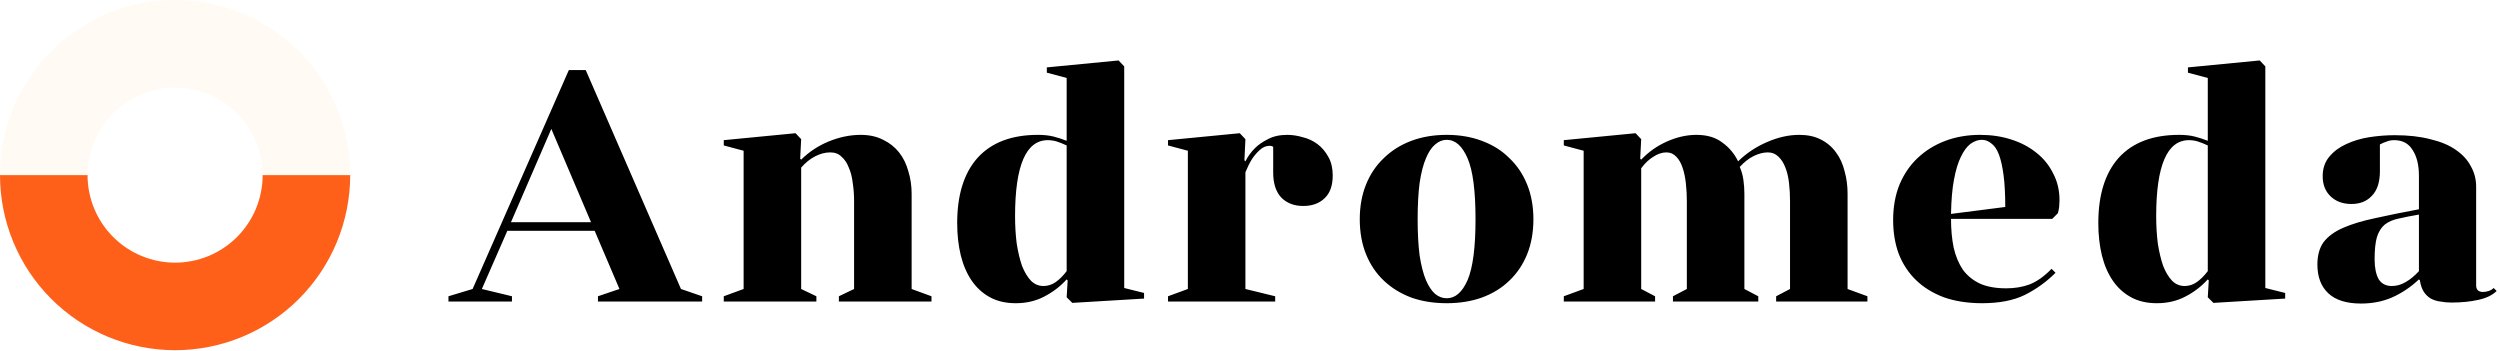
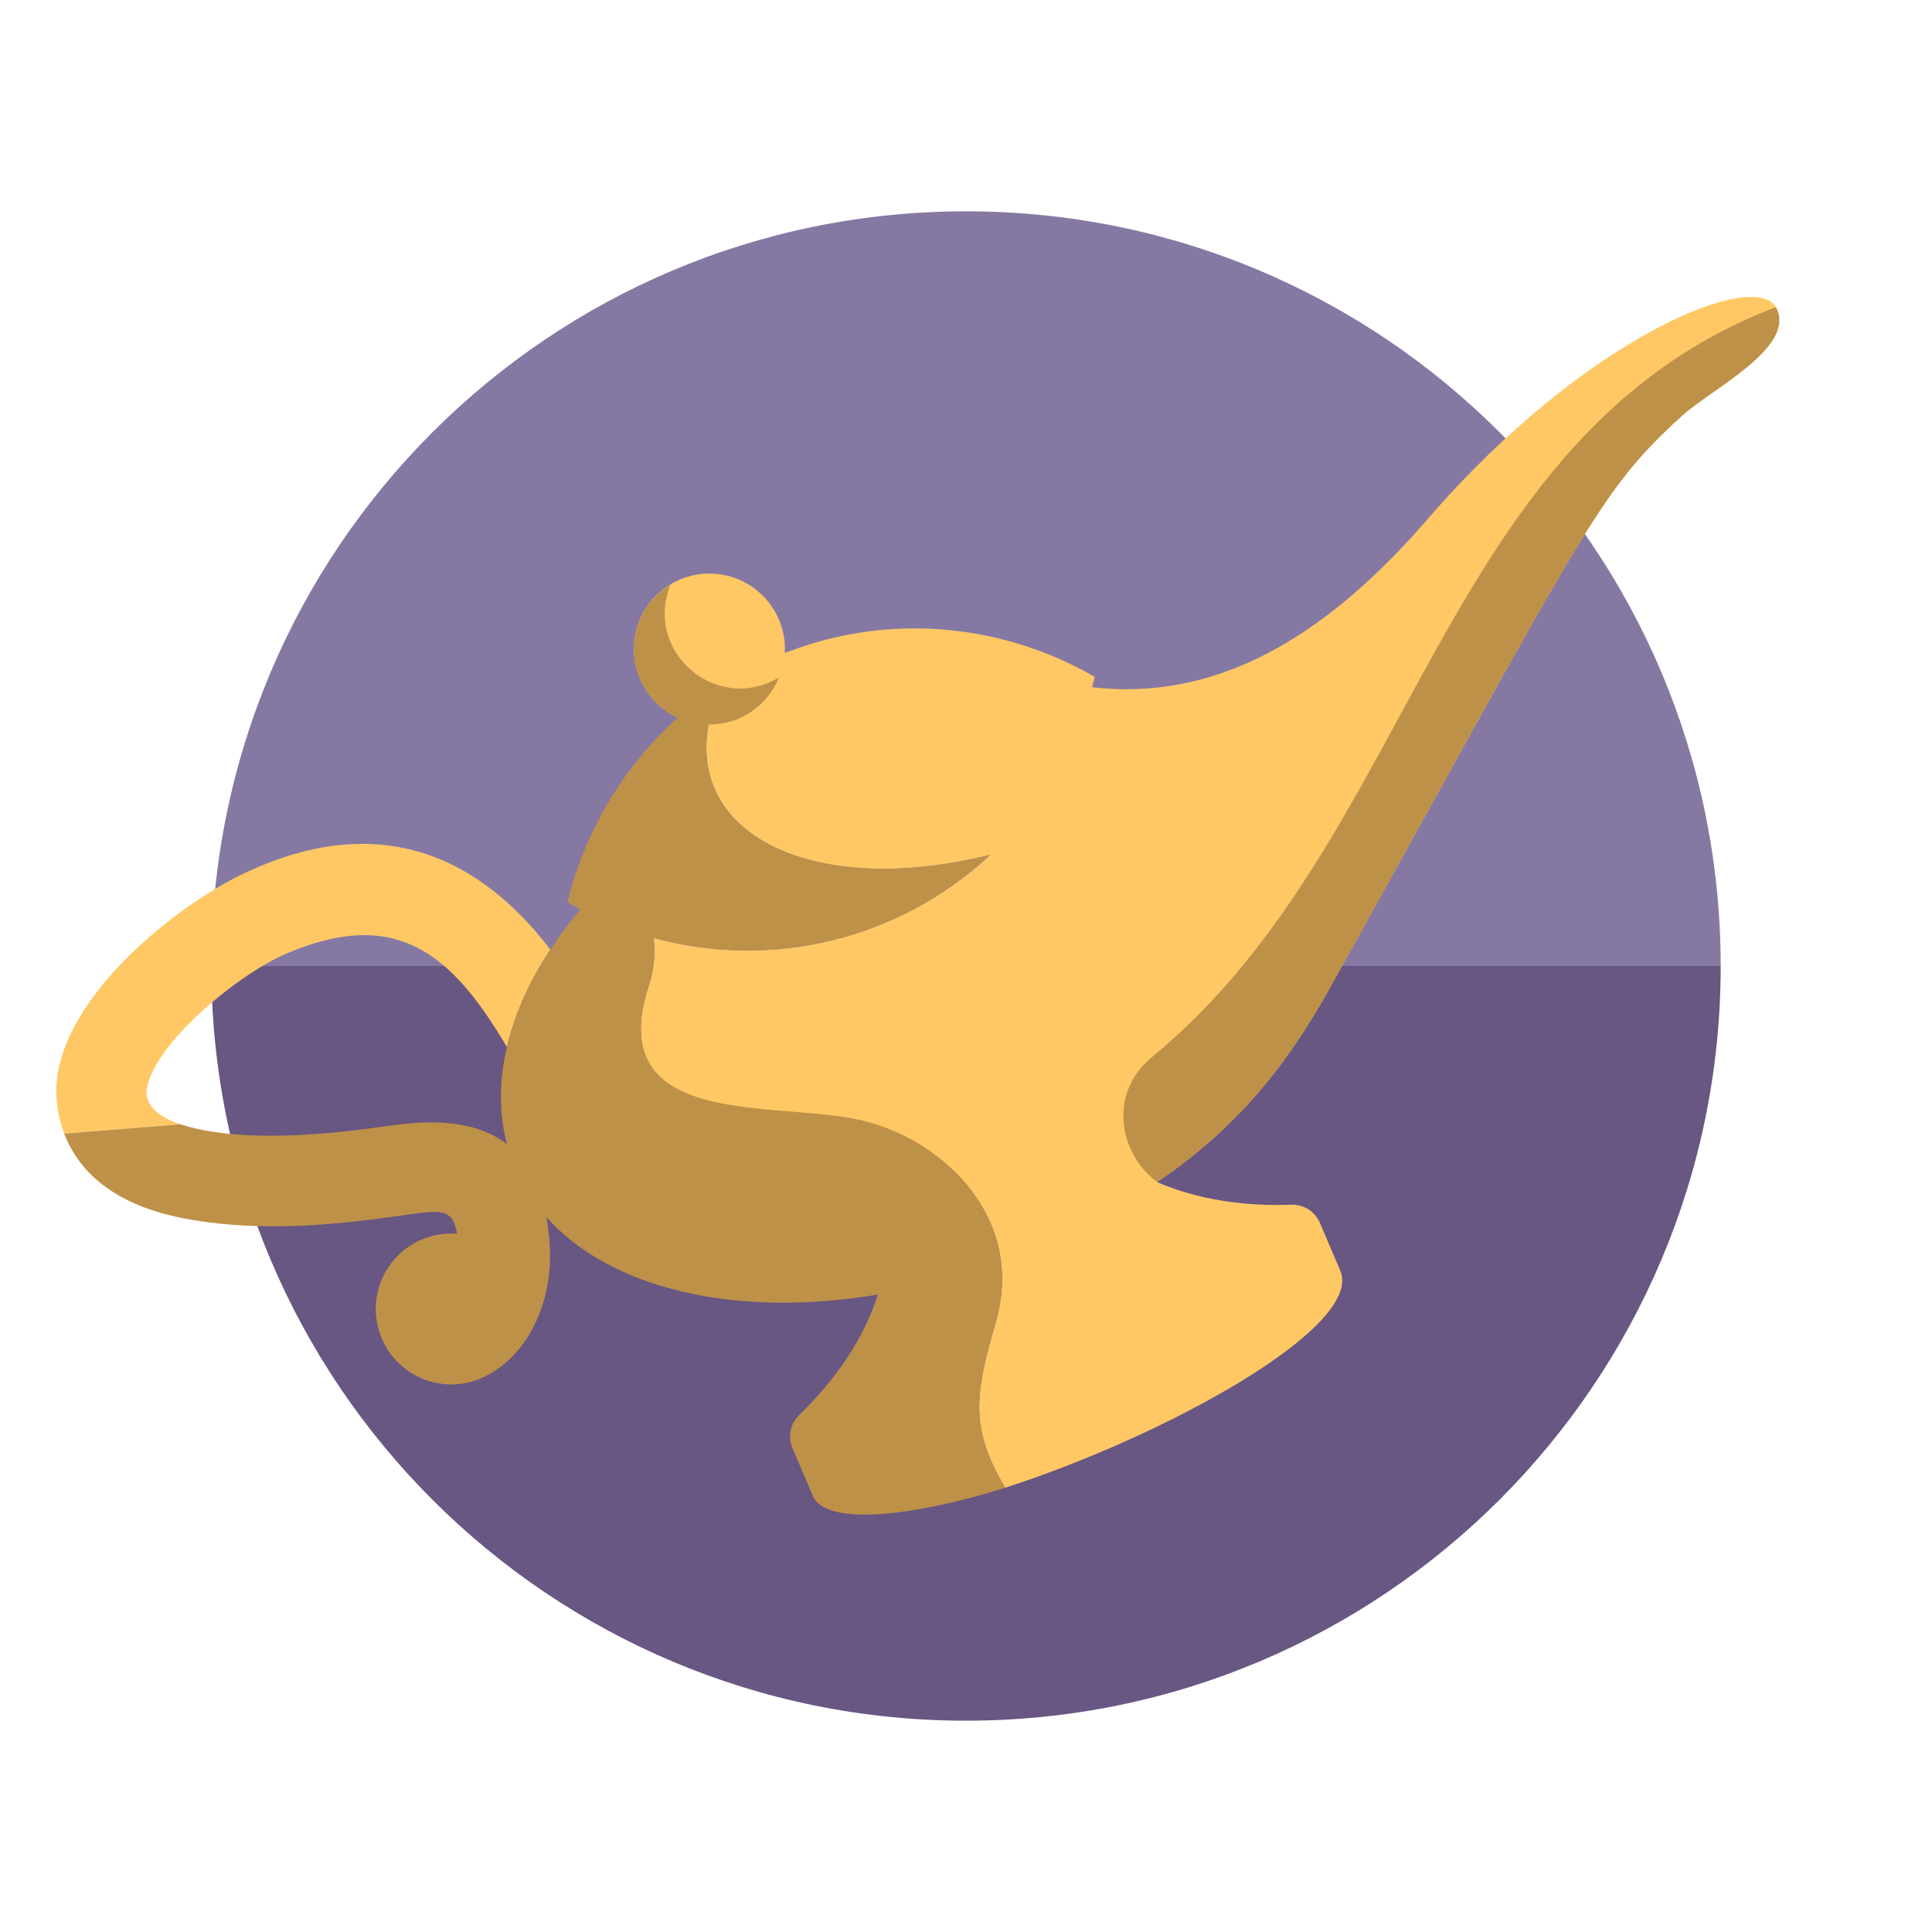
- <svg xmlns="http://www.w3.org/2000/svg" width="257" height="36" viewBox="0 0 257 36" fill="none">
-   <path d="M36 18C36 20.364 35.534 22.704 34.63 24.888C33.725 27.072 32.399 29.056 30.728 30.728C29.056 32.399 27.072 33.725 24.888 34.63C22.704 35.534 20.364 36 18 36C15.636 36 13.296 35.534 11.112 34.63C8.928 33.725 6.944 32.399 5.272 30.728C3.601 29.056 2.275 27.072 1.37 24.888C0.466 22.704 -2.06649e-07 20.364 0 18L9 18C9 19.182 9.233 20.352 9.685 21.444C10.137 22.536 10.8 23.528 11.636 24.364C12.472 25.2 13.464 25.863 14.556 26.315C15.648 26.767 16.818 27 18 27C19.182 27 20.352 26.767 21.444 26.315C22.536 25.863 23.528 25.2 24.364 24.364C25.2 23.528 25.863 22.536 26.315 21.444C26.767 20.352 27 19.182 27 18H36Z" fill="#FE6019" />
-   <path d="M-1.57361e-06 18C-1.78026e-06 15.636 0.466 13.296 1.37 11.112C2.275 8.928 3.601 6.944 5.272 5.272C6.944 3.601 8.928 2.275 11.112 1.37C13.296 0.466 15.636 1.78026e-06 18 1.57361e-06C20.364 1.36696e-06 22.704 0.466 24.888 1.37C27.072 2.275 29.056 3.601 30.728 5.272C32.399 6.944 33.725 8.928 34.63 11.112C35.534 13.296 36 15.636 36 18L27 18C27 16.818 26.767 15.648 26.315 14.556C25.863 13.464 25.2 12.472 24.364 11.636C23.528 10.8 22.536 10.137 21.444 9.685C20.352 9.233 19.182 9 18 9C16.818 9 15.648 9.233 14.556 9.685C13.464 10.137 12.472 10.8 11.636 11.636C10.8 12.472 10.137 13.464 9.685 14.556C9.233 15.648 9 16.818 9 18L-1.57361e-06 18Z" fill="#FFFAF3" />
-   <path d="M70.004 29.708L72.18 30.456V31H61.47V30.456L63.68 29.708L61.13 23.724H52.154L49.536 29.708L52.63 30.456V31H46.102V30.456L48.584 29.708L58.478 7.2H60.212L70.004 29.708ZM52.528 22.84H60.756L56.676 13.252L52.528 22.84ZM82.36 29.708L83.924 30.456V31H74.404V30.456L76.444 29.708V15.496L74.404 14.952V14.408L81.782 13.694L82.36 14.306L82.258 16.312L82.36 16.414C83.153 15.621 84.094 14.997 85.182 14.544C86.293 14.091 87.392 13.864 88.48 13.864C89.364 13.864 90.135 14.034 90.792 14.374C91.449 14.691 91.993 15.122 92.424 15.666C92.855 16.21 93.172 16.856 93.376 17.604C93.603 18.329 93.716 19.1 93.716 19.916V29.708L95.756 30.456V31H86.236V30.456L87.8 29.708V20.664C87.8 20.029 87.755 19.417 87.664 18.828C87.596 18.216 87.46 17.683 87.256 17.23C87.075 16.754 86.825 16.38 86.508 16.108C86.213 15.813 85.828 15.666 85.352 15.666C84.831 15.666 84.309 15.802 83.788 16.074C83.267 16.346 82.791 16.731 82.36 17.23V29.708ZM117.609 30.116V30.694L110.231 31.136L109.653 30.558L109.755 28.824L109.653 28.722C108.996 29.447 108.225 30.037 107.341 30.49C106.48 30.943 105.505 31.17 104.417 31.17C103.397 31.17 102.513 30.966 101.765 30.558C101.017 30.15 100.394 29.583 99.895 28.858C99.397 28.133 99.023 27.271 98.773 26.274C98.524 25.254 98.399 24.143 98.399 22.942C98.399 20.018 99.102 17.774 100.507 16.21C101.935 14.646 103.998 13.864 106.695 13.864C107.307 13.864 107.84 13.921 108.293 14.034C108.747 14.147 109.2 14.295 109.653 14.476V8.016L107.613 7.472V6.928L114.991 6.214L115.569 6.826V29.606L117.609 30.116ZM109.653 14.952C109.268 14.771 108.928 14.635 108.633 14.544C108.339 14.453 108.033 14.408 107.715 14.408C105.471 14.408 104.349 17.015 104.349 22.228C104.349 23.225 104.406 24.166 104.519 25.05C104.655 25.911 104.837 26.671 105.063 27.328C105.313 27.963 105.619 28.473 105.981 28.858C106.344 29.221 106.775 29.402 107.273 29.402C107.727 29.402 108.146 29.266 108.531 28.994C108.917 28.722 109.291 28.348 109.653 27.872V14.952ZM122.112 15.496L120.072 14.952V14.408L127.45 13.694L128.028 14.306L127.926 16.482L128.028 16.584C128.277 16.085 128.606 15.632 129.014 15.224C129.354 14.884 129.796 14.578 130.34 14.306C130.884 14.011 131.552 13.864 132.346 13.864C132.844 13.864 133.366 13.943 133.91 14.102C134.476 14.238 134.986 14.476 135.44 14.816C135.893 15.156 136.267 15.598 136.562 16.142C136.856 16.663 137.004 17.298 137.004 18.046C137.004 19.089 136.72 19.871 136.154 20.392C135.61 20.913 134.884 21.174 133.978 21.174C133.026 21.174 132.266 20.879 131.7 20.29C131.156 19.701 130.884 18.851 130.884 17.74V15.088C130.77 15.02 130.657 14.986 130.544 14.986C130.158 14.986 129.807 15.133 129.49 15.428C129.195 15.7 128.934 16.006 128.708 16.346C128.458 16.754 128.232 17.207 128.028 17.706V29.708L131.088 30.456V31H120.072V30.456L122.112 29.708V15.496ZM139.784 22.534C139.784 21.219 139.999 20.029 140.43 18.964C140.86 17.899 141.472 16.992 142.266 16.244C143.059 15.473 144 14.884 145.088 14.476C146.176 14.068 147.388 13.864 148.726 13.864C150.04 13.864 151.242 14.068 152.33 14.476C153.44 14.884 154.381 15.473 155.152 16.244C155.945 16.992 156.557 17.899 156.988 18.964C157.418 20.029 157.634 21.219 157.634 22.534C157.634 23.871 157.418 25.073 156.988 26.138C156.557 27.203 155.945 28.11 155.152 28.858C154.381 29.606 153.44 30.184 152.33 30.592C151.242 30.977 150.04 31.17 148.726 31.17C147.388 31.17 146.176 30.977 145.088 30.592C144 30.184 143.059 29.606 142.266 28.858C141.472 28.11 140.86 27.203 140.43 26.138C139.999 25.073 139.784 23.871 139.784 22.534ZM145.734 22.534C145.734 23.985 145.802 25.231 145.938 26.274C146.096 27.294 146.312 28.133 146.584 28.79C146.856 29.425 147.173 29.901 147.536 30.218C147.898 30.513 148.295 30.66 148.726 30.66C149.61 30.66 150.324 30.037 150.868 28.79C151.412 27.521 151.684 25.435 151.684 22.534C151.684 19.61 151.412 17.525 150.868 16.278C150.324 15.009 149.61 14.374 148.726 14.374C148.295 14.374 147.898 14.533 147.536 14.85C147.173 15.145 146.856 15.621 146.584 16.278C146.312 16.913 146.096 17.751 145.938 18.794C145.802 19.837 145.734 21.083 145.734 22.534ZM168.715 29.708L170.143 30.456V31H160.759V30.456L162.799 29.708V15.496L160.759 14.952V14.408L168.137 13.694L168.715 14.306L168.613 16.312L168.715 16.414C169.463 15.621 170.347 14.997 171.367 14.544C172.387 14.091 173.395 13.864 174.393 13.864C175.481 13.864 176.365 14.125 177.045 14.646C177.747 15.145 178.291 15.791 178.677 16.584C179.538 15.745 180.524 15.088 181.635 14.612C182.768 14.113 183.879 13.864 184.967 13.864C185.828 13.864 186.565 14.023 187.177 14.34C187.811 14.657 188.333 15.099 188.741 15.666C189.149 16.21 189.443 16.856 189.625 17.604C189.829 18.329 189.931 19.1 189.931 19.916V29.708L191.971 30.456V31H182.587V30.456L184.015 29.708V20.664C184.015 20.029 183.981 19.417 183.913 18.828C183.845 18.216 183.72 17.683 183.539 17.23C183.357 16.754 183.119 16.38 182.825 16.108C182.53 15.813 182.167 15.666 181.737 15.666C181.283 15.666 180.796 15.791 180.275 16.04C179.776 16.289 179.3 16.663 178.847 17.162C179.028 17.57 179.153 18.012 179.221 18.488C179.289 18.964 179.323 19.44 179.323 19.916V29.708L180.751 30.456V31H171.979V30.456L173.407 29.708V20.664C173.407 20.029 173.373 19.417 173.305 18.828C173.237 18.216 173.123 17.683 172.965 17.23C172.806 16.754 172.591 16.38 172.319 16.108C172.047 15.813 171.707 15.666 171.299 15.666C170.868 15.666 170.426 15.813 169.973 16.108C169.519 16.38 169.1 16.777 168.715 17.298V29.708ZM200.565 22.5C200.565 23.588 200.656 24.574 200.837 25.458C201.041 26.342 201.359 27.101 201.789 27.736C202.243 28.348 202.832 28.824 203.557 29.164C204.283 29.481 205.178 29.64 206.243 29.64C207.127 29.64 207.932 29.504 208.657 29.232C209.405 28.937 210.153 28.405 210.901 27.634L211.309 28.042C210.38 28.971 209.326 29.731 208.147 30.32C206.991 30.887 205.529 31.17 203.761 31.17C202.288 31.17 200.973 30.966 199.817 30.558C198.684 30.127 197.732 29.538 196.961 28.79C196.191 28.042 195.601 27.147 195.193 26.104C194.808 25.061 194.615 23.905 194.615 22.636C194.615 21.276 194.831 20.063 195.261 18.998C195.715 17.91 196.338 16.992 197.131 16.244C197.947 15.473 198.899 14.884 199.987 14.476C201.075 14.068 202.265 13.864 203.557 13.864C204.713 13.864 205.779 14.023 206.753 14.34C207.751 14.657 208.612 15.111 209.337 15.7C210.085 16.289 210.663 17.003 211.071 17.842C211.502 18.658 211.717 19.576 211.717 20.596C211.717 20.777 211.706 20.993 211.683 21.242C211.661 21.469 211.615 21.695 211.547 21.922L210.969 22.5H200.565ZM203.727 14.374C203.342 14.374 202.957 14.51 202.571 14.782C202.209 15.054 201.88 15.496 201.585 16.108C201.291 16.697 201.053 17.479 200.871 18.454C200.69 19.406 200.588 20.585 200.565 21.99L206.141 21.276C206.141 20.007 206.085 18.93 205.971 18.046C205.858 17.162 205.699 16.448 205.495 15.904C205.291 15.36 205.031 14.975 204.713 14.748C204.419 14.499 204.09 14.374 203.727 14.374ZM234.916 30.116V30.694L227.538 31.136L226.96 30.558L227.062 28.824L226.96 28.722C226.303 29.447 225.532 30.037 224.648 30.49C223.787 30.943 222.812 31.17 221.724 31.17C220.704 31.17 219.82 30.966 219.072 30.558C218.324 30.15 217.701 29.583 217.202 28.858C216.703 28.133 216.329 27.271 216.08 26.274C215.831 25.254 215.706 24.143 215.706 22.942C215.706 20.018 216.409 17.774 217.814 16.21C219.242 14.646 221.305 13.864 224.002 13.864C224.614 13.864 225.147 13.921 225.6 14.034C226.053 14.147 226.507 14.295 226.96 14.476V8.016L224.92 7.472V6.928L232.298 6.214L232.876 6.826V29.606L234.916 30.116ZM226.96 14.952C226.575 14.771 226.235 14.635 225.94 14.544C225.645 14.453 225.339 14.408 225.022 14.408C222.778 14.408 221.656 17.015 221.656 22.228C221.656 23.225 221.713 24.166 221.826 25.05C221.962 25.911 222.143 26.671 222.37 27.328C222.619 27.963 222.925 28.473 223.288 28.858C223.651 29.221 224.081 29.402 224.58 29.402C225.033 29.402 225.453 29.266 225.838 28.994C226.223 28.722 226.597 28.348 226.96 27.872V14.952ZM248.666 28.722C247.85 29.493 246.944 30.105 245.946 30.558C244.972 30.989 243.895 31.204 242.716 31.204C241.22 31.204 240.098 30.853 239.35 30.15C238.602 29.447 238.228 28.461 238.228 27.192C238.228 26.24 238.444 25.469 238.874 24.88C239.328 24.291 239.996 23.803 240.88 23.418C241.764 23.033 242.852 22.704 244.144 22.432C245.459 22.137 246.966 21.831 248.666 21.514V18.08C248.666 16.969 248.451 16.085 248.02 15.428C247.612 14.748 246.978 14.408 246.116 14.408C245.844 14.408 245.595 14.453 245.368 14.544C245.142 14.612 244.904 14.714 244.654 14.85V17.604C244.654 18.715 244.382 19.553 243.838 20.12C243.317 20.687 242.614 20.97 241.73 20.97C240.846 20.97 240.132 20.709 239.588 20.188C239.044 19.667 238.772 18.975 238.772 18.114C238.772 17.321 238.999 16.652 239.452 16.108C239.906 15.564 240.484 15.133 241.186 14.816C241.912 14.476 242.705 14.238 243.566 14.102C244.45 13.966 245.323 13.898 246.184 13.898C247.567 13.898 248.78 14.034 249.822 14.306C250.888 14.555 251.76 14.918 252.44 15.394C253.143 15.87 253.664 16.437 254.004 17.094C254.367 17.729 254.548 18.431 254.548 19.202V29.334C254.548 29.787 254.786 30.014 255.262 30.014C255.444 30.014 255.636 29.98 255.84 29.912C256.044 29.844 256.214 29.742 256.35 29.606L256.656 29.912C256.226 30.343 255.591 30.649 254.752 30.83C253.936 31.011 253.03 31.102 252.032 31.102C251.624 31.102 251.239 31.068 250.876 31C250.514 30.955 250.185 30.853 249.89 30.694C249.618 30.535 249.38 30.309 249.176 30.014C248.972 29.697 248.836 29.3 248.768 28.824L248.666 28.722ZM248.666 22.058C247.873 22.194 247.182 22.33 246.592 22.466C246.026 22.579 245.55 22.783 245.164 23.078C244.802 23.373 244.53 23.803 244.348 24.37C244.19 24.914 244.11 25.673 244.11 26.648C244.11 27.509 244.246 28.189 244.518 28.688C244.813 29.164 245.266 29.402 245.878 29.402C246.377 29.402 246.853 29.266 247.306 28.994C247.782 28.722 248.236 28.348 248.666 27.872V22.058Z" fill="black" />
+ <svg xmlns="http://www.w3.org/2000/svg" version="1.1" id="Uploaded to svgrepo.com" width="800px" height="800px" viewBox="0 0 64 64" xml:space="preserve">
+   <style type="text/css">
+ 	.fandom_drie{fill:#BE9148;}
+ 	.fandom_vier{fill:#FFC865;}
+ 	.fandom_negen{fill:#685683;}
+ 	.fandom_tien{fill:#8579A3;}
+ 	.st0{fill:#FF786E;}
+ 	.st1{fill:#BE5652;}
+ 	.st2{fill:#EFEAE0;}
+ 	.st3{fill:#AA9991;}
+ 	.st4{fill:#FFFAFA;}
+ 	.st5{fill:#644638;}
+ 	.st6{fill:#6BC4D2;}
+ 	.st7{fill:#508D9B;}
+ 	.st8{fill:#4B322A;}
+ 	.st9{fill:#4D4D4D;}
+ 	.st10{fill:#3A3A3A;}
+ 	.st11{fill:#808080;}
+ 	.st12{fill:#CCCCCC;}
+ 	.st13{fill:#666666;}
+ 	.st14{fill:#018273;}
+ 	.st15{fill:#00B3AA;}
+ </style>
+   <g>
+     <g>
+       <path class="fandom_tien" d="M32,7C18.193,7,7,18.193,7,32h50C57,18.193,45.807,7,32,7z" />
+       <path class="fandom_negen" d="M32,57c13.807,0,25-11.193,25-25H7C7,45.807,18.193,57,32,57z" />
+     </g>
+     <g>
+       <path class="fandom_vier" d="M55.714,13.777c-2.784,2.527-3.179,3.685-11.67,18.964c-1.434,2.579-3.112,4.66-5.716,6.416    c1.685,0.738,3.49,0.789,4.44,0.751c0.416-0.017,0.793,0.223,0.957,0.606l0.676,1.585c0.77,1.861-5.787,5.469-11.103,7.184    c-1.153-1.932-1.031-3.036-0.323-5.448c1.019-3.472-1.706-6.068-4.482-6.702c-2.798-0.638-8.567,0.289-6.999-4.497    c0.182-0.556,0.219-1.079,0.158-1.566c3.937,1.071,8.139,0.052,11.155-2.754c-5.695,1.421-10.02-0.546-9.337-4.316    c-1.369-0.016-2.472-1.132-2.47-2.504c0.003-1.381,1.124-2.498,2.505-2.495c1.423,0.003,2.566,1.193,2.492,2.631    c3.482-1.365,7.238-0.959,10.266,0.79c-0.028,0.114-0.058,0.228-0.089,0.342c4.508,0.529,8.135-2.118,11.128-5.58    c5.26-6.088,10.96-8.34,11.554-6.953C59.425,11.562,56.714,12.869,55.714,13.777z M18.23,31.454    c-2.735-3.568-6.136-4.345-9.93-2.62c-2.007,0.858-6.087,3.875-6.421,6.963c-0.097,0.895,0.248,1.756,0.248,1.756l3.849-0.309    c-0.551-0.176-1.176-0.548-1.115-1.123c0.157-1.453,2.947-3.814,4.622-4.53c3.616-1.545,5.459-0.046,7.309,3.094    C17.043,33.612,17.531,32.522,18.23,31.454z" />
+       <path class="fandom_drie" d="M58.82,10.179c0.004,0.002,0.008,0.004,0.013,0.006c0.704,1.299-2.118,2.685-3.118,3.592    c-2.784,2.527-3.179,3.685-11.67,18.964c-1.431,2.575-3.107,4.654-5.704,6.407c-0.003,0-0.007,0.001-0.01,0.001    c-1.218-0.871-1.674-2.895-0.169-4.132C46.948,27.791,47.629,14.441,58.82,10.179z M32.974,43.834    c1.019-3.472-1.706-6.101-4.482-6.734c-2.798-0.638-8.567,0.321-6.999-4.464c0.182-0.556,0.219-1.079,0.158-1.566    c3.937,1.071,8.139,0.052,11.155-2.754c-5.695,1.421-10.02-0.546-9.337-4.316c1.05,0.012,1.955-0.624,2.337-1.562    c-2.054,1.242-4.5-0.847-3.593-3.07c-0.783,0.474-1.283,1.353-1.206,2.328c0.073,0.935,0.652,1.708,1.446,2.075    c-1.817,1.634-3.09,3.801-3.654,6.112c0.142,0.082,0.286,0.161,0.431,0.237c-2.142,2.553-3.08,5.347-2.437,7.781    c-1.283-0.99-3.143-0.72-4.187-0.569c-1.944,0.269-4.708,0.526-6.631-0.088l-3.849,0.309c0.63,1.635,2.181,2.459,3.915,2.797    c2.299,0.449,4.561,0.264,6.469,0.024c2.023-0.255,2.442-0.505,2.632,0.495c-0.389-0.031-0.792,0.029-1.176,0.193    c-1.27,0.543-1.859,2.012-1.317,3.281s2.012,1.859,3.281,1.317c1.559-0.666,2.681-2.753,2.164-5.348    c2.137,2.402,6.303,3.359,10.984,2.572c-0.591,1.88-1.875,3.285-2.601,3.985c-0.299,0.289-0.387,0.727-0.224,1.11l0.677,1.584    c0.411,0.933,3.023,0.763,6.369-0.278C32.144,47.351,32.266,46.247,32.974,43.834z" />
+     </g>
+   </g>
</svg>
